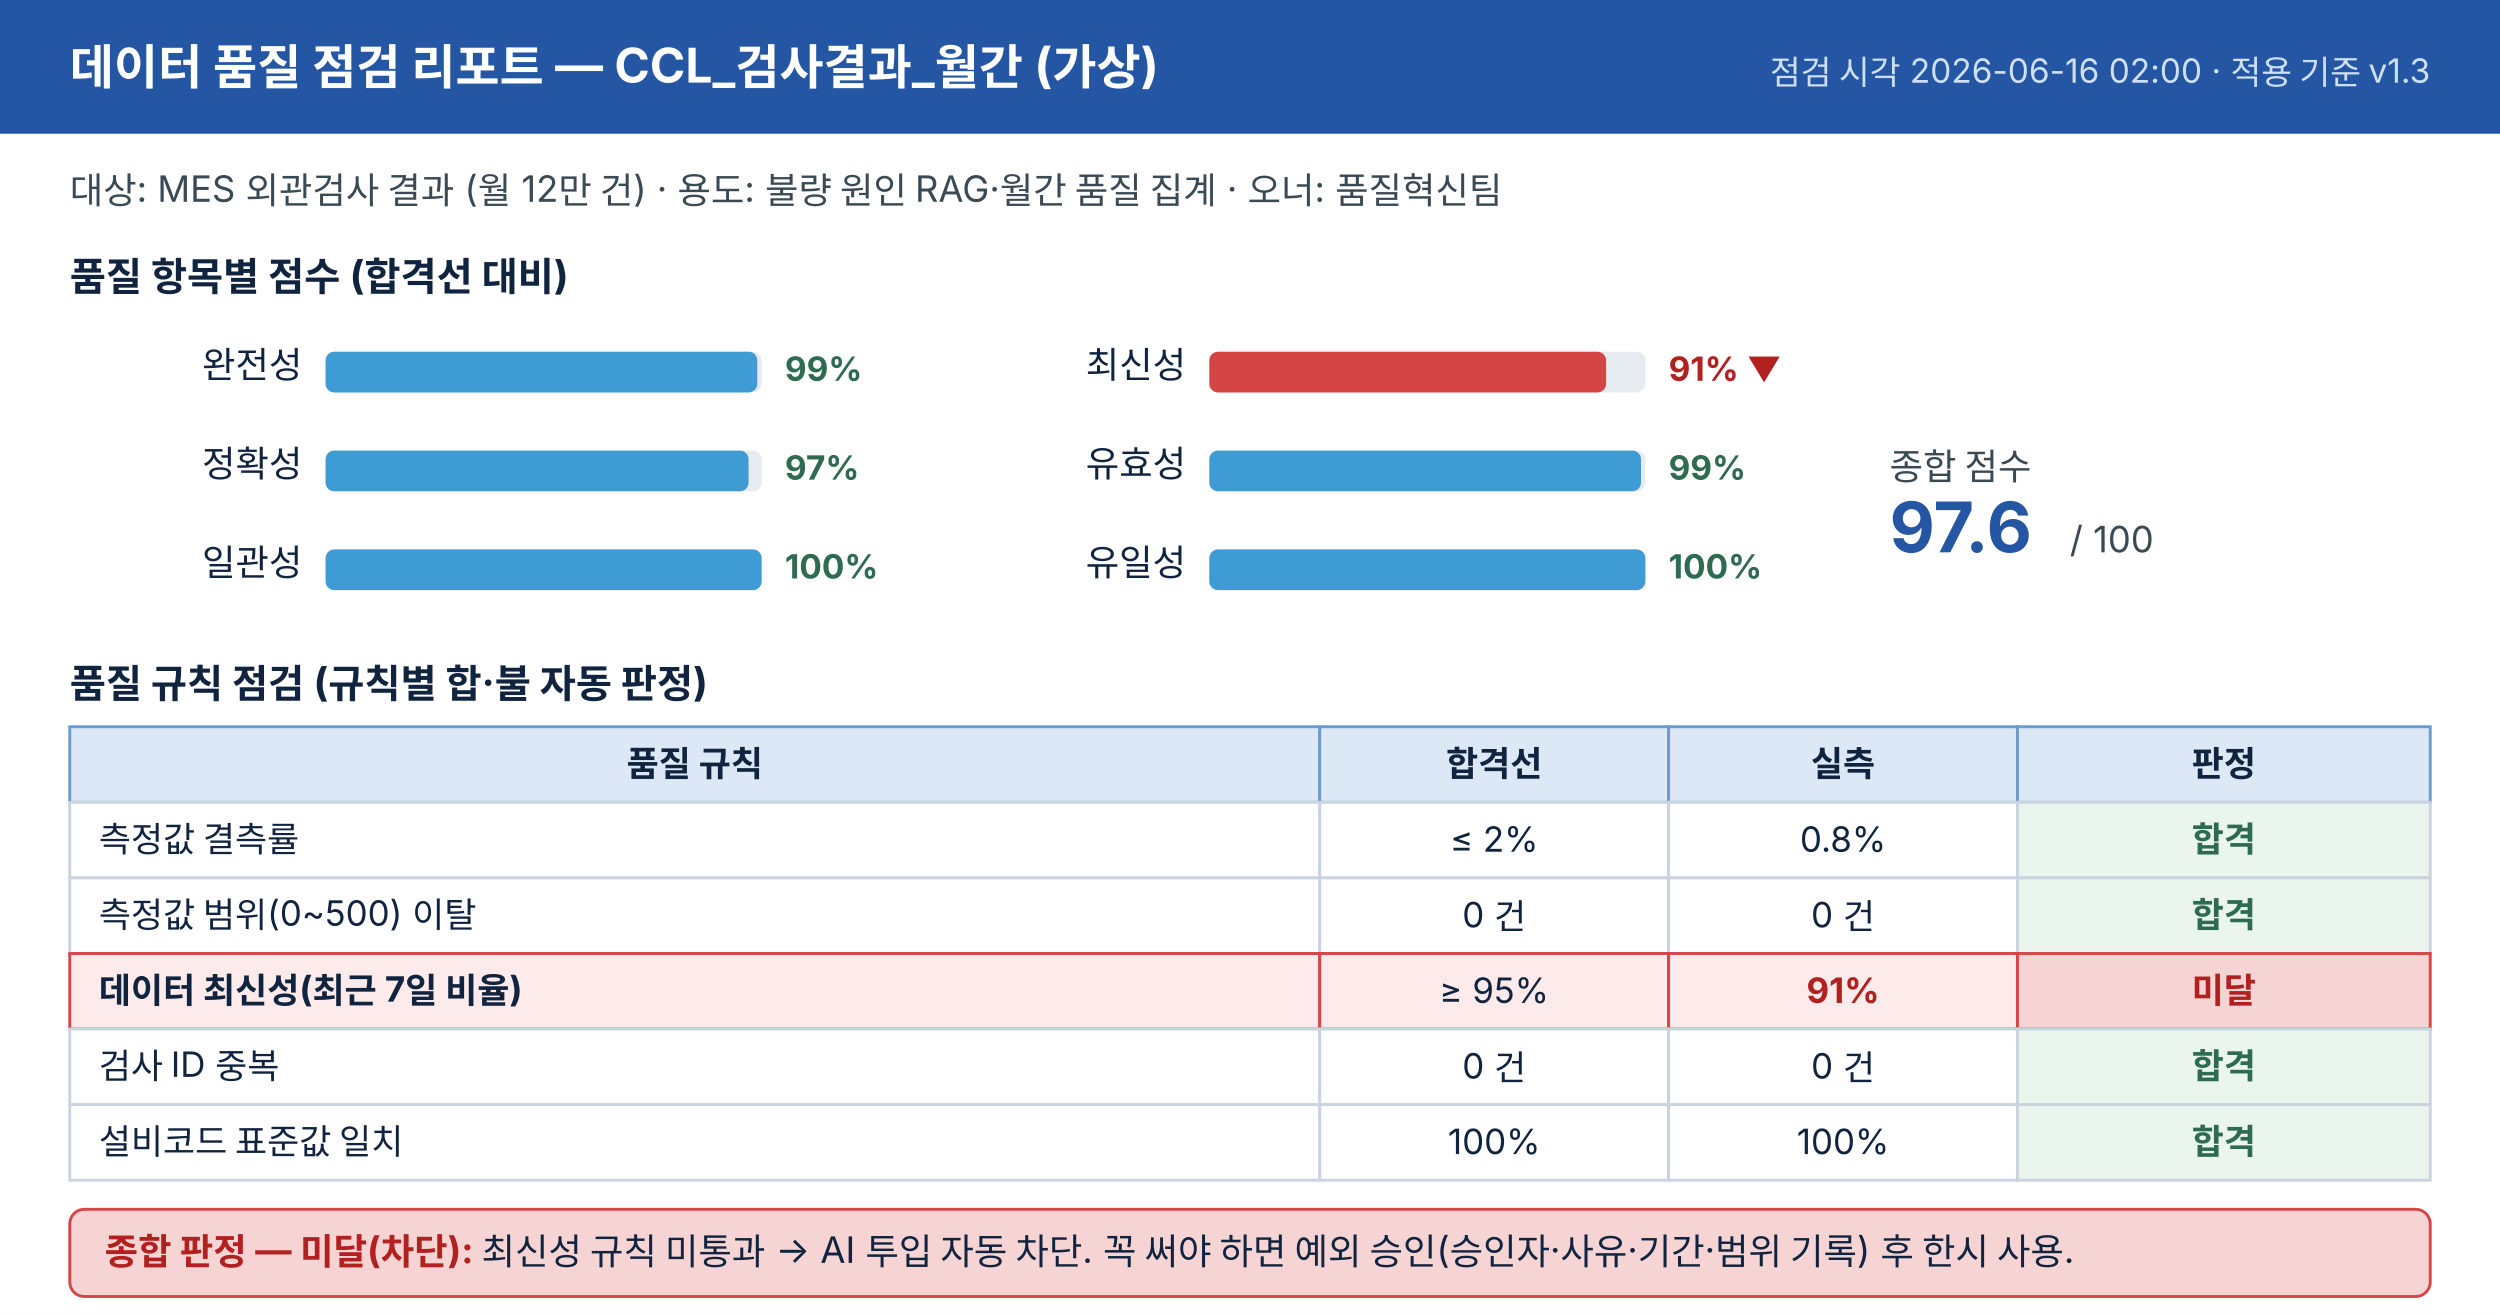
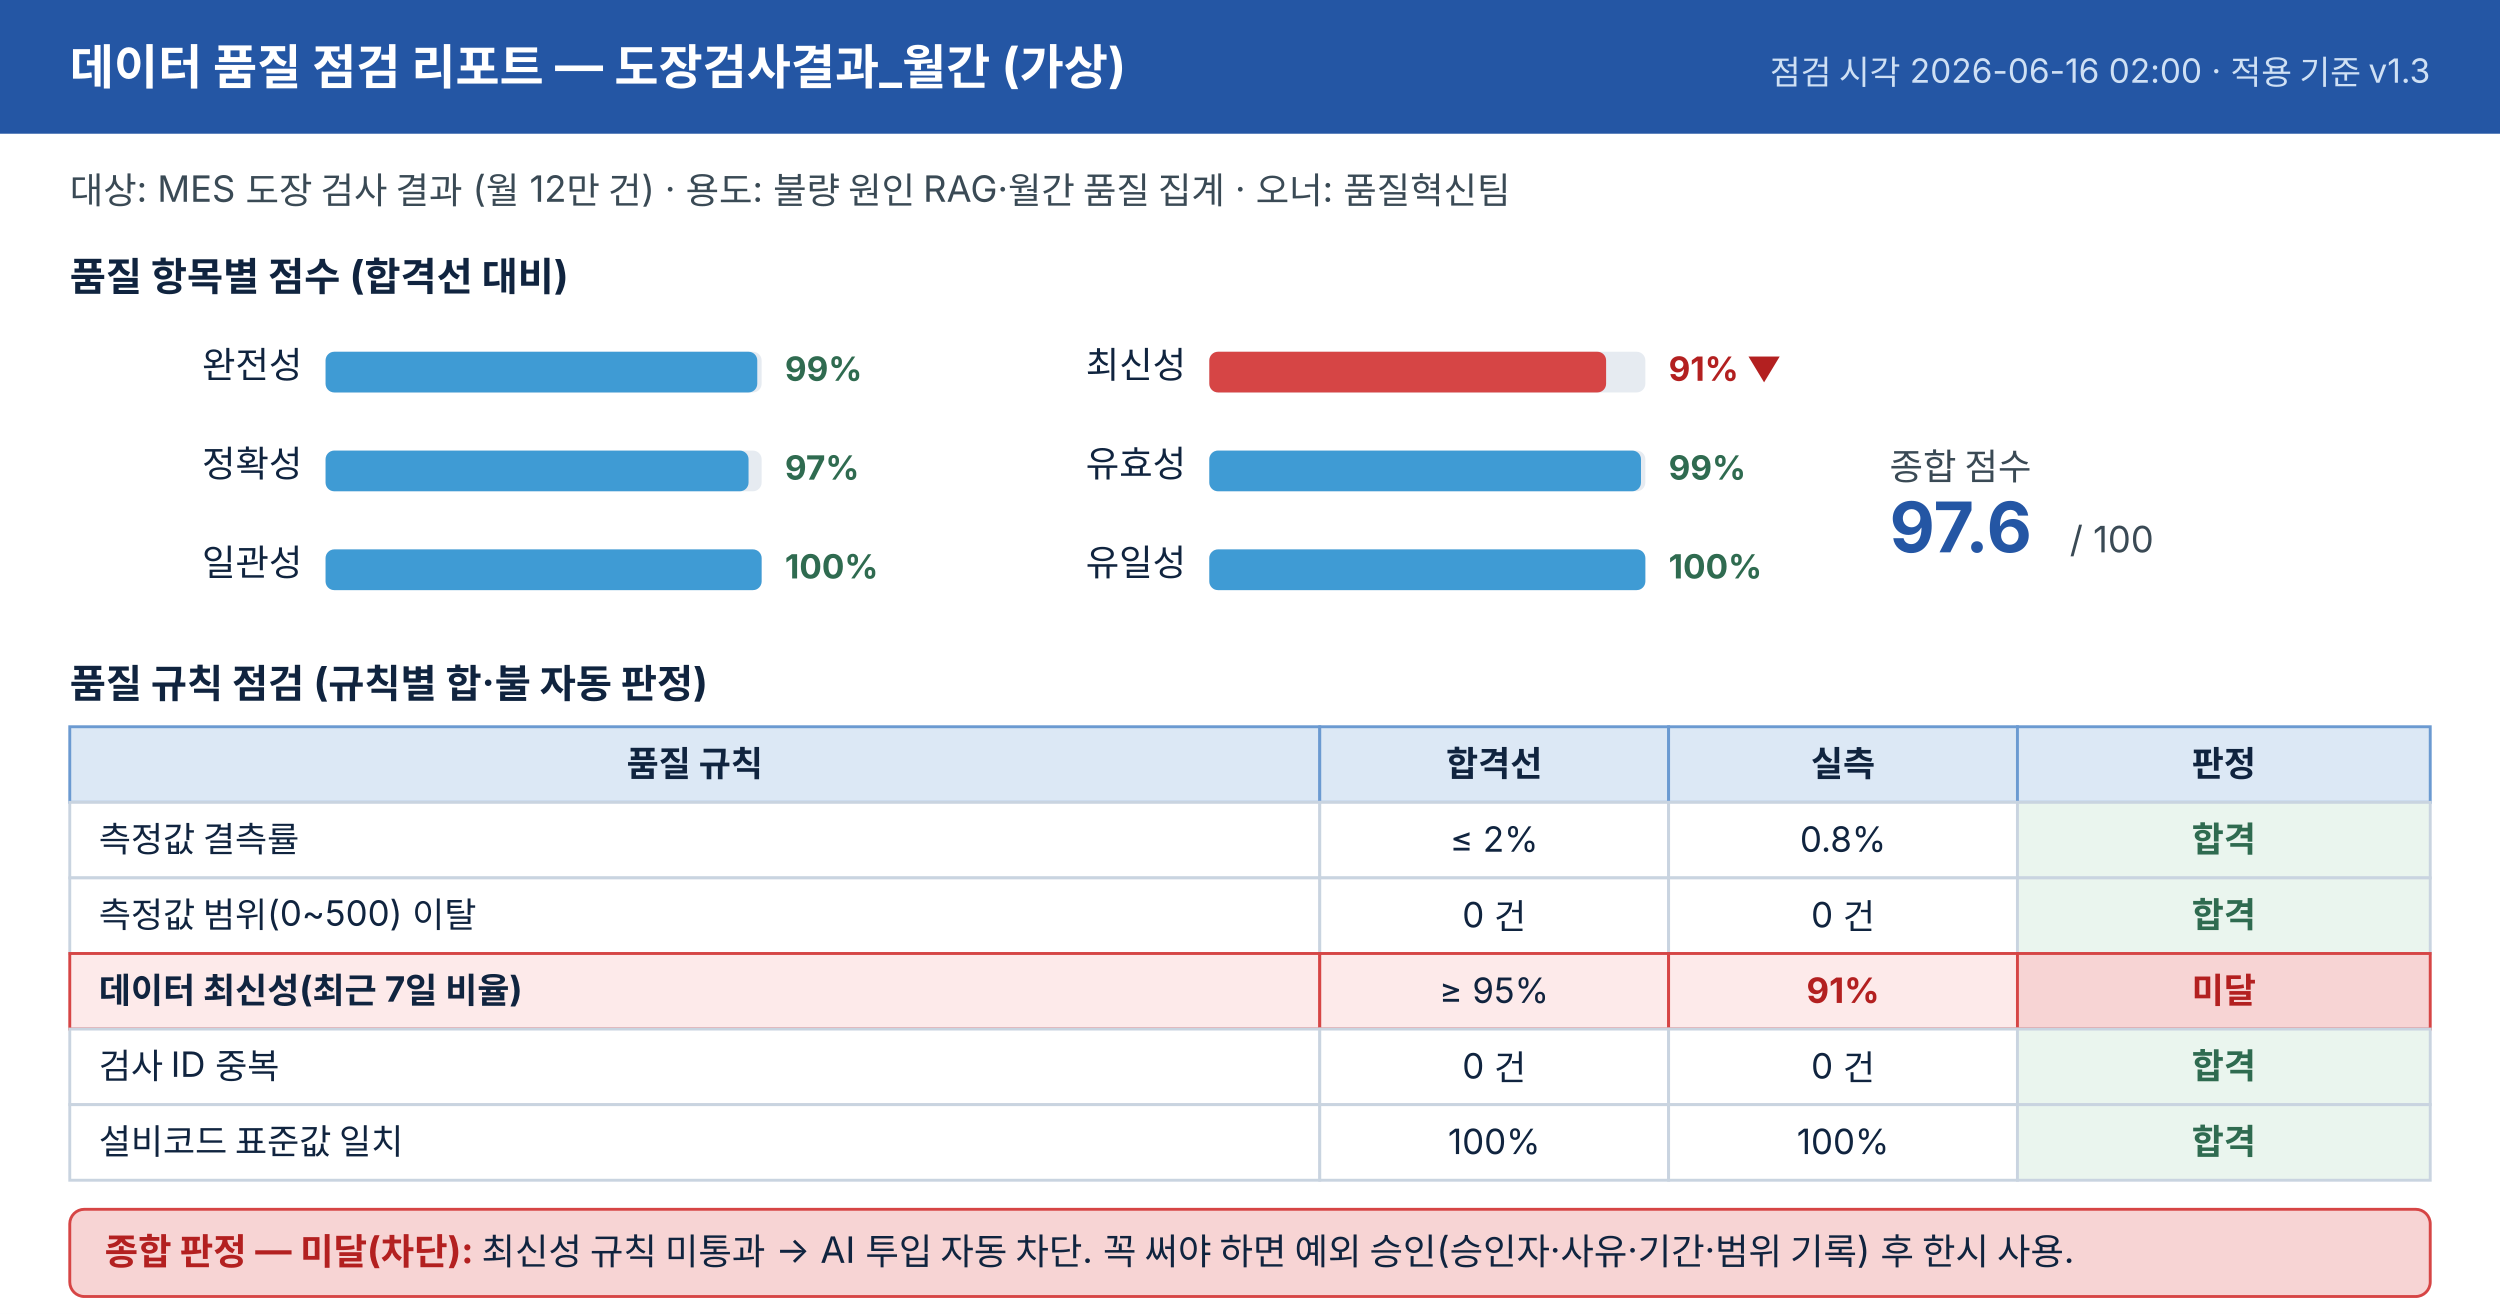
<svg xmlns="http://www.w3.org/2000/svg" viewBox="0 0 860 452" font-family="-apple-system, 'Malgun Gothic', 'Apple SD Gothic Neo', sans-serif">
  <rect width="860" height="452" fill="#ffffff" />
  <rect x="0" y="0" width="860" height="46" fill="#2456A4" />
-   <text x="24" y="29" font-size="16.5" font-weight="700" fill="#ffffff">데이터 품질 점검 리포트 — CCL_검사결과_월간 (가상)</text>
+   <text x="24" y="29" font-size="16.5" font-weight="700" fill="#ffffff">데이터 품질 점검 리포트 — 도장검사결과_월간 (가상)</text>
  <text x="836" y="29" font-size="11.5" fill="#cfe0f4" text-anchor="end">점검 시각 2026-06-16 02:00 · 적용 기준 v1.3</text>
-   <text x="24" y="70" font-size="12.5" fill="#3a4a55">대상: MES 외관검사 결과 (월 12만 건) · 용도: 불량 원인 RAG·월간 품질 집계 · 오너: 품질혁신팀</text>
+   <text x="24" y="70" font-size="12.5" fill="#3a4a55">대상: MES 도장 검사 결과 (월 12만 건) · 용도: 불량 원인 RAG·월간 품질 집계 · 오너: 품질혁신팀</text>
  <text x="24" y="100" font-size="13.5" font-weight="700" fill="#10243f">품질 항목별 점수 (합격선 대비)</text>
  <g font-size="12.5" fill="#10243f">
    <text x="104" y="130" text-anchor="end">완전성</text>
    <rect x="112" y="121" width="150" height="14" rx="3" fill="#e6ebf1" />
    <rect x="112" y="121" width="148.5" height="14" rx="3" fill="#3F9BD4" />
    <text x="270" y="131" font-size="11.5" font-weight="700" fill="#2f6b50">99%</text>
    <text x="104" y="164" text-anchor="end">정확성</text>
    <rect x="112" y="155" width="150" height="14" rx="3" fill="#e6ebf1" />
    <rect x="112" y="155" width="145.5" height="14" rx="3" fill="#3F9BD4" />
    <text x="270" y="165" font-size="11.5" font-weight="700" fill="#2f6b50">97%</text>
    <text x="104" y="198" text-anchor="end">일관성</text>
    <rect x="112" y="189" width="150" height="14" rx="3" fill="#e6ebf1" />
    <rect x="112" y="189" width="150" height="14" rx="3" fill="#3F9BD4" />
    <text x="270" y="199" font-size="11.5" font-weight="700" fill="#2f6b50">100%</text>
  </g>
  <g font-size="12.5" fill="#10243f">
    <text x="408" y="130" text-anchor="end">최신성</text>
    <rect x="416" y="121" width="150" height="14" rx="3" fill="#e6ebf1" />
    <rect x="416" y="121" width="136.5" height="14" rx="3" fill="#d64545" />
    <text x="574" y="131" font-size="11.5" font-weight="700" fill="#b32020">91% ▼</text>
    <text x="408" y="164" text-anchor="end">유효성</text>
    <rect x="416" y="155" width="150" height="14" rx="3" fill="#e6ebf1" />
    <rect x="416" y="155" width="148.5" height="14" rx="3" fill="#3F9BD4" />
    <text x="574" y="165" font-size="11.5" font-weight="700" fill="#2f6b50">99%</text>
    <text x="408" y="198" text-anchor="end">유일성</text>
    <rect x="416" y="189" width="150" height="14" rx="3" fill="#e6ebf1" />
    <rect x="416" y="189" width="150" height="14" rx="3" fill="#3F9BD4" />
    <text x="574" y="199" font-size="11.5" font-weight="700" fill="#2f6b50">100%</text>
  </g>
  <text x="650" y="165" font-size="12.5" fill="#3a4a55">종합 점수</text>
  <text x="650" y="190" font-size="24" font-weight="700" fill="#2456A4">97.6</text>
  <text x="712" y="190" font-size="12.5" fill="#3a4a55">/ 100</text>
  <text x="24" y="240" font-size="13.5" font-weight="700" fill="#10243f">품질 규칙 점검 (규칙별 합·불 자동 판정)</text>
  <g font-size="12" font-weight="700" fill="#10243f" text-anchor="middle">
    <rect x="24" y="250" width="430" height="26" fill="#DCE8F5" stroke="#6B9AD1" />
    <text x="239" y="267">품질 규칙</text>
    <rect x="454" y="250" width="120" height="26" fill="#DCE8F5" stroke="#6B9AD1" />
    <text x="514" y="267">합격선</text>
    <rect x="574" y="250" width="120" height="26" fill="#DCE8F5" stroke="#6B9AD1" />
    <text x="634" y="267">실측</text>
    <rect x="694" y="250" width="142" height="26" fill="#DCE8F5" stroke="#6B9AD1" />
    <text x="765" y="267">판정</text>
  </g>
  <g font-size="12" fill="#10243f">
    <rect x="24" y="276" width="430" height="26" fill="#fff" stroke="#c9d4e0" />
    <text x="34" y="293">측정값 결측률</text>
    <rect x="454" y="276" width="120" height="26" fill="#fff" stroke="#c9d4e0" />
    <text x="514" y="293" text-anchor="middle">≤ 2%</text>
    <rect x="574" y="276" width="120" height="26" fill="#fff" stroke="#c9d4e0" />
    <text x="634" y="293" text-anchor="middle">0.8%</text>
    <rect x="694" y="276" width="142" height="26" fill="#eaf5ee" stroke="#c9d4e0" />
    <text x="765" y="293" text-anchor="middle" fill="#2f6b50" font-weight="700">합격</text>
    <rect x="24" y="302" width="430" height="26" fill="#fff" stroke="#c9d4e0" />
    <text x="34" y="319">측정값 범위(0~500) 이탈</text>
    <rect x="454" y="302" width="120" height="26" fill="#fff" stroke="#c9d4e0" />
    <text x="514" y="319" text-anchor="middle">0 건</text>
    <rect x="574" y="302" width="120" height="26" fill="#fff" stroke="#c9d4e0" />
    <text x="634" y="319" text-anchor="middle">0 건</text>
    <rect x="694" y="302" width="142" height="26" fill="#eaf5ee" stroke="#c9d4e0" />
    <text x="765" y="319" text-anchor="middle" fill="#2f6b50" font-weight="700">합격</text>
    <rect x="24" y="328" width="430" height="26" fill="#fdeaea" stroke="#d64545" />
    <text x="34" y="345" font-weight="700">데이터 최신성(최근 7일 비율)</text>
    <rect x="454" y="328" width="120" height="26" fill="#fdeaea" stroke="#d64545" />
    <text x="514" y="345" text-anchor="middle">≥ 95%</text>
    <rect x="574" y="328" width="120" height="26" fill="#fdeaea" stroke="#d64545" />
    <text x="634" y="345" text-anchor="middle" fill="#b32020" font-weight="700">91%</text>
    <rect x="694" y="328" width="142" height="26" fill="#f7d4d4" stroke="#d64545" />
    <text x="765" y="345" text-anchor="middle" fill="#b32020" font-weight="700">미달</text>
    <rect x="24" y="354" width="430" height="26" fill="#fff" stroke="#c9d4e0" />
    <text x="34" y="371">검사 ID 중복</text>
    <rect x="454" y="354" width="120" height="26" fill="#fff" stroke="#c9d4e0" />
    <text x="514" y="371" text-anchor="middle">0 건</text>
    <rect x="574" y="354" width="120" height="26" fill="#fff" stroke="#c9d4e0" />
    <text x="634" y="371" text-anchor="middle">0 건</text>
    <rect x="694" y="354" width="142" height="26" fill="#eaf5ee" stroke="#c9d4e0" />
    <text x="765" y="371" text-anchor="middle" fill="#2f6b50" font-weight="700">합격</text>
    <rect x="24" y="380" width="430" height="26" fill="#fff" stroke="#c9d4e0" />
    <text x="34" y="397">설비코드 표준값 일치</text>
    <rect x="454" y="380" width="120" height="26" fill="#fff" stroke="#c9d4e0" />
    <text x="514" y="397" text-anchor="middle">100%</text>
    <rect x="574" y="380" width="120" height="26" fill="#fff" stroke="#c9d4e0" />
    <text x="634" y="397" text-anchor="middle">100%</text>
    <rect x="694" y="380" width="142" height="26" fill="#eaf5ee" stroke="#c9d4e0" />
    <text x="765" y="397" text-anchor="middle" fill="#2f6b50" font-weight="700">합격</text>
  </g>
  <rect x="24" y="416" width="812" height="30" rx="5" fill="#f7d4d4" stroke="#d64545" />
  <text x="36" y="435" font-size="12.5" fill="#10243f">
    <tspan font-weight="700" fill="#b32020">종합 판정 — 미달(차단):</tspan> 최신성 규칙 미통과 → AI 투입 자동 차단. 꼭 써야 하면 예외 승인(승인자·사유·기간·범위 기록) 후 한시 사용.</text>
</svg>
